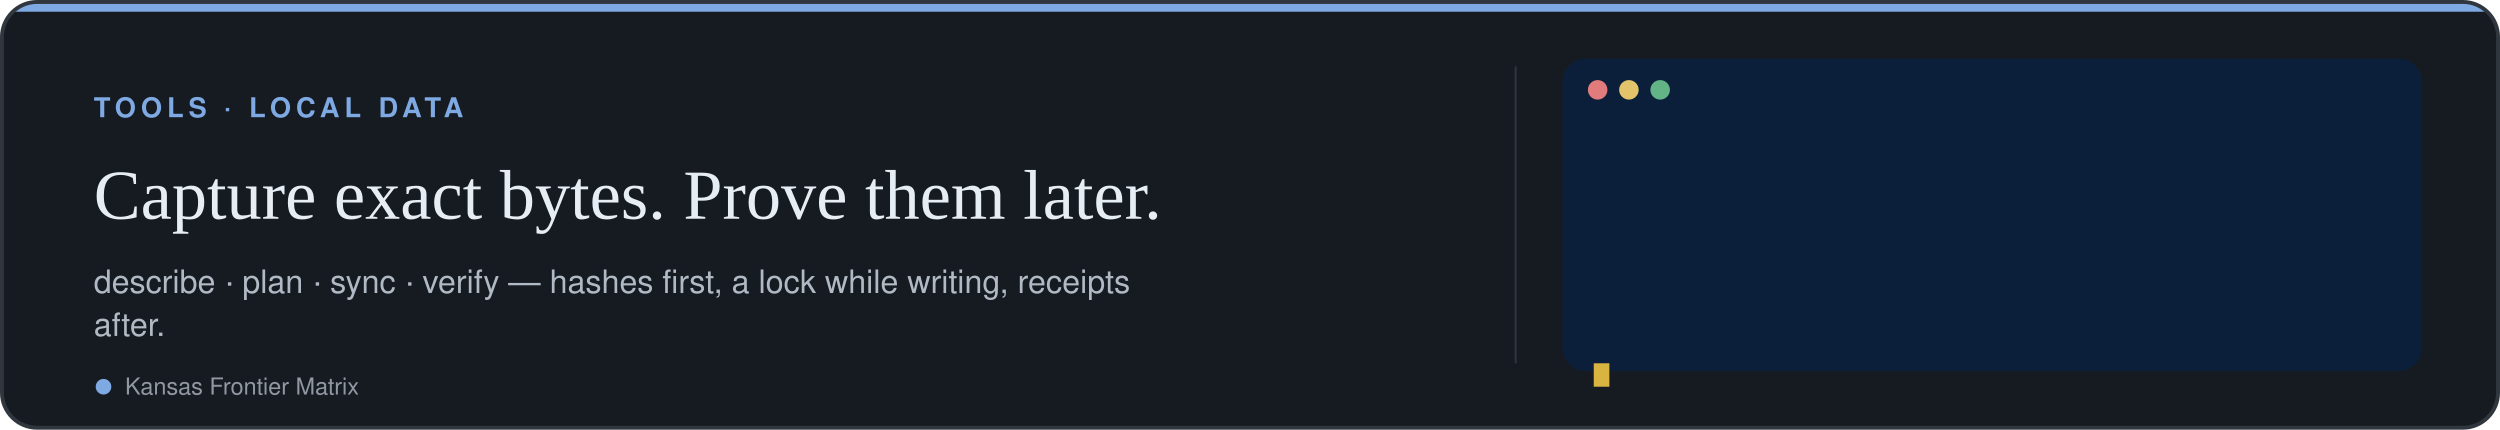
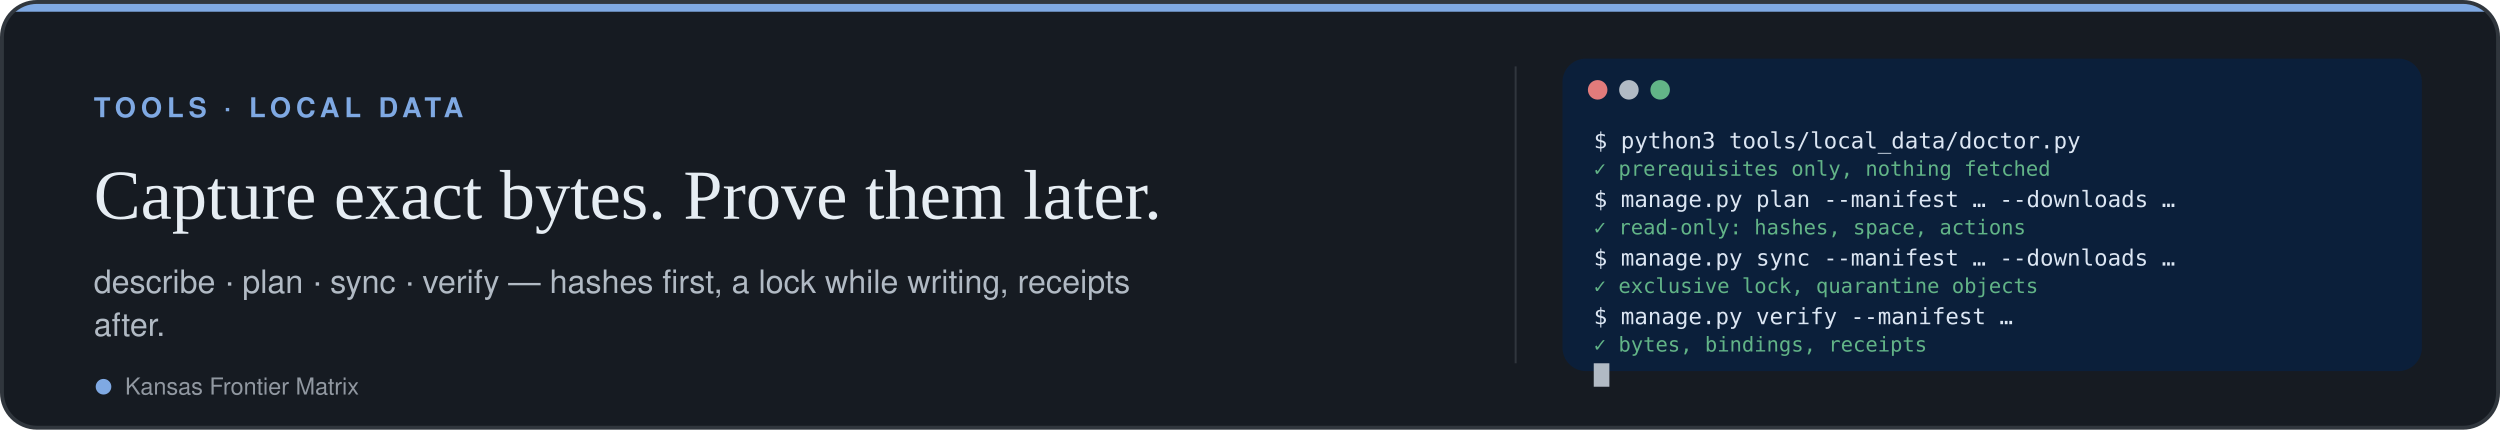
<svg xmlns="http://www.w3.org/2000/svg" viewBox="0 0 1280 220" width="1280" height="220" role="img" aria-labelledby="t d">
  <defs>
    <clipPath id="frame">
      <rect x="1" y="1" width="1278" height="218" rx="18" />
    </clipPath>
    <style>
      .serif{font-family:Georgia,'Times New Roman',serif}
      .sans{font-family:-apple-system,'Segoe UI',Helvetica,Arial,sans-serif}
      .mono{font-family:ui-monospace,SFMono-Regular,Menlo,Consolas,monospace}
      .lbl{font-family:-apple-system,'Segoe UI',Helvetica,Arial,sans-serif;font-size:14px;letter-spacing:2.5px;font-weight:700}
-       .ln{animation:ln 7s steps(1) infinite;opacity:0}@keyframes ln{0%{opacity:0}2%,92%{opacity:1}100%{opacity:0}}
-       .cur{animation:cur 1s steps(1) infinite}@keyframes cur{50%{opacity:0}}
+       .ln{opacity:1}@keyframes ln{0%{opacity:0}2%,92%{opacity:1}100%{opacity:0}}
+       .cur{animation:cur 1s steps(1) 1 both}@keyframes cur{50%{opacity:0}}
      @media (prefers-reduced-motion: reduce){.ln,.cur{animation:none!important}.ln{opacity:1}}
    </style>
  </defs>
  <g clip-path="url(#frame)">
    <rect width="1280" height="220" fill="#161B22" />
    <rect width="1280" height="6" fill="#7FA9E3" />
    <text x="48" y="60" class="lbl" fill="#7FA9E3">TOOLS · LOCAL DATA</text>
    <text x="48" y="112" class="serif" font-size="36" fill="#E6EDF3">Capture exact bytes. Prove them later.</text>
    <text x="48" y="150" class="sans" font-size="16.5" fill="#B1BAC4">describe · plan · sync · verify — hashes first, a lock while writing, receipts</text>
    <text x="48" y="172" class="sans" font-size="16.5" fill="#B1BAC4">after.</text>
    <g transform="translate(48,202)" class="sans" font-size="12" fill="#9198A1">
      <circle cx="5" cy="-4" r="4" fill="#7FA9E3" />
      <text x="16" y="0">Kansas Frontier Matrix</text>
    </g>
    <line x1="776" y1="34" x2="776" y2="186" stroke="#30363D" />
    <rect x="800" y="30" width="440" height="160" rx="12" fill="#0B1F3A" />
    <circle cx="818" cy="46" r="5" fill="#E27B7B" />
-     <circle cx="834" cy="46" r="5" fill="#E3C46A" />
+     <circle cx="834" cy="46" r="5" fill="#B1BAC4" />
    <circle cx="850" cy="46" r="5" fill="#62B487" />
    <defs>
      <clipPath id="tc">
        <rect x="814" y="58" width="420" height="128" />
      </clipPath>
    </defs>
    <g clip-path="url(#tc)">
-       <g class="ln" style="animation-delay:0.0s">
+       <g class="ln" style="animation-delay:0s">
        <text x="816" y="76" class="mono" font-size="11.5" fill="#DCE6F3">$ python3 tools/local_data/doctor.py</text>
        <text x="816" y="90" class="mono" font-size="10.5" fill="#62B487">✓ prerequisites only, nothing fetched</text>
      </g>
-       <g class="ln" style="animation-delay:1.1s">
+       <g class="ln" style="animation-delay:0s">
        <text x="816" y="106" class="mono" font-size="11.5" fill="#DCE6F3">$ manage.py plan --manifest … --downloads …</text>
        <text x="816" y="120" class="mono" font-size="10.5" fill="#62B487">✓ read-only: hashes, space, actions</text>
      </g>
-       <g class="ln" style="animation-delay:2.2s">
+       <g class="ln" style="animation-delay:0s">
        <text x="816" y="136" class="mono" font-size="11.5" fill="#DCE6F3">$ manage.py sync --manifest … --downloads …</text>
        <text x="816" y="150" class="mono" font-size="10.5" fill="#62B487">✓ exclusive lock, quarantine objects</text>
      </g>
-       <g class="ln" style="animation-delay:3.3s">
+       <g class="ln" style="animation-delay:0s">
        <text x="816" y="166" class="mono" font-size="11.5" fill="#DCE6F3">$ manage.py verify --manifest …</text>
        <text x="816" y="180" class="mono" font-size="10.5" fill="#62B487">✓ bytes, bindings, receipts</text>
      </g>
    </g>
-     <rect class="cur" x="816" y="186" width="8" height="12" fill="#D9B440" />
+     <rect class="cur" x="816" y="186" width="8" height="12" fill="#B1BAC4" />
  </g>
  <rect x="1" y="1" width="1278" height="218" rx="18" fill="none" stroke="#30363D" stroke-width="2" />
</svg>
